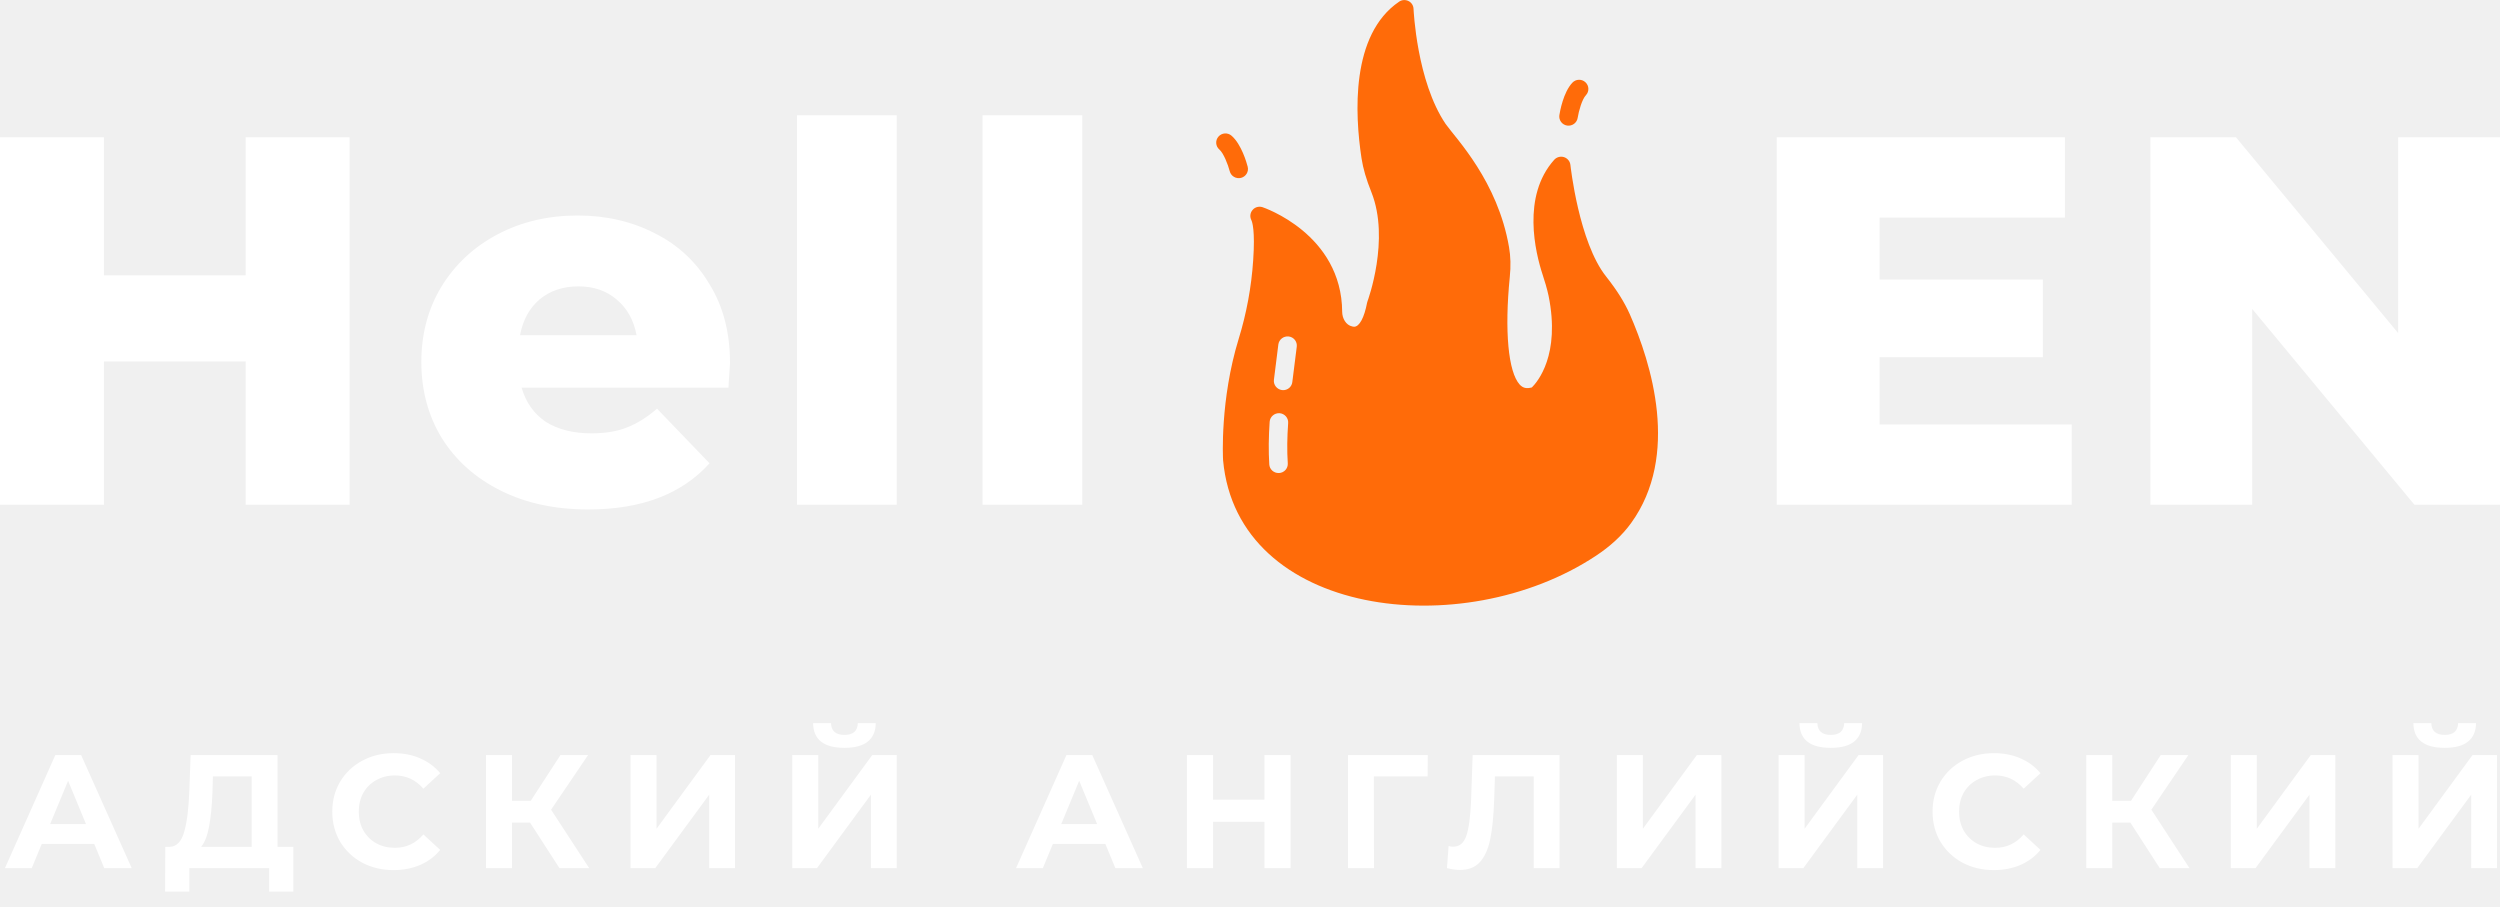
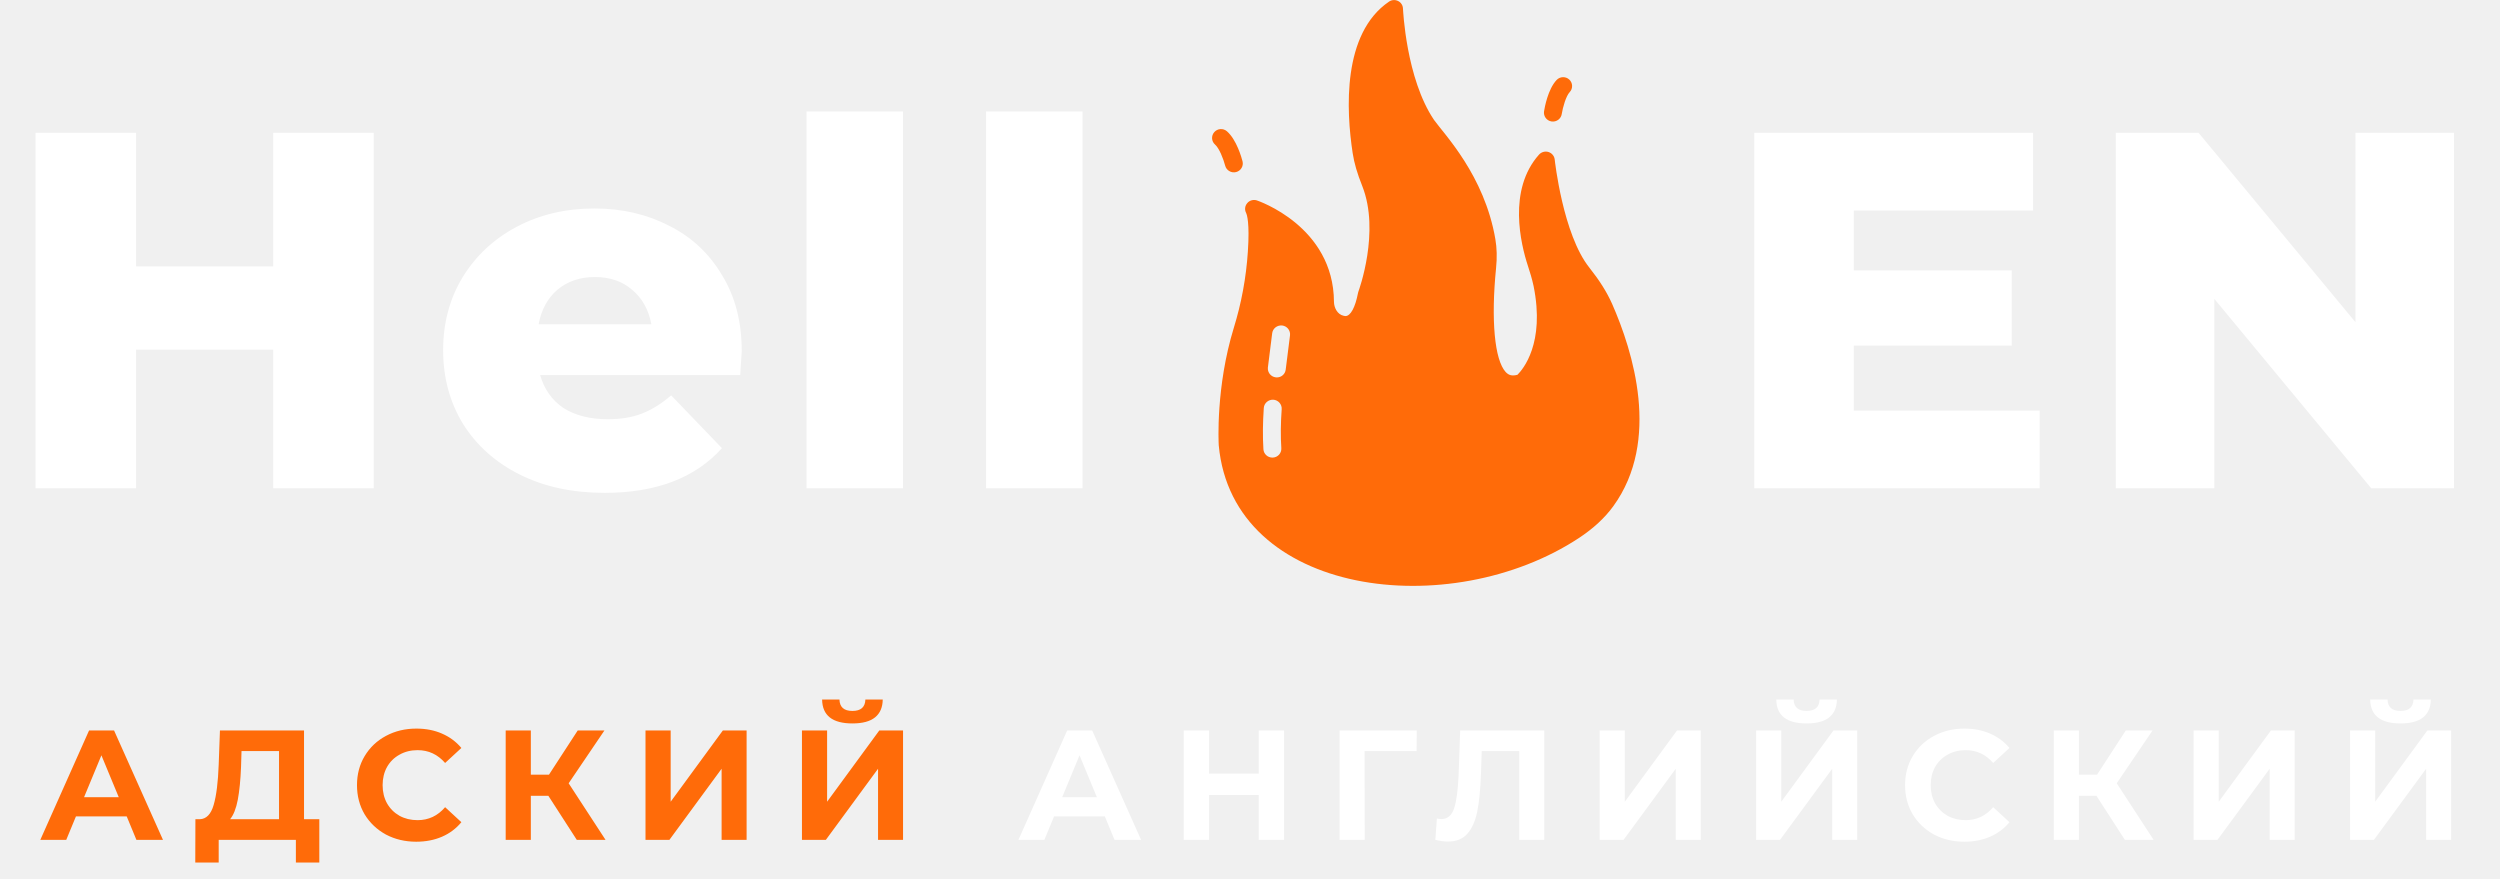
- <svg xmlns="http://www.w3.org/2000/svg" width="80" height="29" viewBox="0 0 80 29" fill="none">
-   <path d="M11.187 4.393V16.152H7.861V11.566H3.326V16.152H0V4.393H3.326V8.811H7.861V4.393H11.187Z" fill="white" />
-   <path d="M23.36 11.617C23.36 11.639 23.343 11.902 23.31 12.406H16.692C16.826 12.876 17.084 13.24 17.464 13.498C17.856 13.744 18.343 13.867 18.926 13.867C19.362 13.867 19.738 13.806 20.051 13.683C20.376 13.559 20.701 13.358 21.025 13.078L22.705 14.825C21.82 15.81 20.527 16.303 18.825 16.303C17.761 16.303 16.826 16.102 16.02 15.698C15.213 15.295 14.586 14.735 14.138 14.019C13.701 13.302 13.483 12.49 13.483 11.583C13.483 10.687 13.696 9.886 14.121 9.181C14.558 8.464 15.157 7.904 15.919 7.501C16.68 7.098 17.537 6.896 18.489 6.896C19.396 6.896 20.219 7.087 20.958 7.467C21.697 7.837 22.28 8.38 22.705 9.097C23.142 9.802 23.36 10.642 23.36 11.617ZM18.506 9.164C18.013 9.164 17.599 9.304 17.263 9.584C16.938 9.864 16.731 10.245 16.641 10.726H20.37C20.281 10.245 20.068 9.864 19.732 9.584C19.407 9.304 18.998 9.164 18.506 9.164Z" fill="white" />
-   <path d="M25.504 3.688H28.695V16.152H25.504V3.688Z" fill="white" />
-   <path d="M31.441 3.688H34.633V16.152H31.441V3.688Z" fill="white" />
-   <path d="M3.016 27.006H1.336L1.016 27.781H0.158L1.77 24.163H2.597L4.215 27.781H3.336L3.016 27.006ZM2.752 26.37L2.179 24.985L1.605 26.37H2.752Z" fill="white" />
-   <path d="M9.387 27.099V28.531H8.612V27.781H6.059V28.531H5.283L5.289 27.099H5.433C5.65 27.092 5.804 26.933 5.893 26.623C5.983 26.313 6.038 25.87 6.059 25.295L6.1 24.163H8.881V27.099H9.387ZM6.798 25.373C6.781 25.803 6.744 26.165 6.689 26.458C6.634 26.747 6.55 26.961 6.436 27.099H8.054V24.845H6.813L6.798 25.373Z" fill="white" />
-   <path d="M12.592 27.843C12.223 27.843 11.889 27.764 11.589 27.605C11.293 27.444 11.059 27.221 10.886 26.939C10.718 26.653 10.633 26.331 10.633 25.972C10.633 25.614 10.718 25.293 10.886 25.011C11.059 24.725 11.293 24.503 11.589 24.344C11.889 24.182 12.225 24.101 12.597 24.101C12.911 24.101 13.193 24.156 13.445 24.267C13.7 24.377 13.914 24.535 14.086 24.742L13.548 25.238C13.304 24.956 13 24.814 12.639 24.814C12.415 24.814 12.215 24.864 12.039 24.964C11.863 25.061 11.725 25.197 11.626 25.373C11.529 25.548 11.481 25.748 11.481 25.972C11.481 26.196 11.529 26.396 11.626 26.572C11.725 26.747 11.863 26.885 12.039 26.985C12.215 27.082 12.415 27.13 12.639 27.13C13 27.13 13.304 26.987 13.548 26.701L14.086 27.197C13.914 27.407 13.7 27.567 13.445 27.678C13.19 27.788 12.906 27.843 12.592 27.843Z" fill="white" />
-   <path d="M16.962 26.324H16.384V27.781H15.552V24.163H16.384V25.626H16.983L17.934 24.163H18.818L17.634 25.91L18.854 27.781H17.903L16.962 26.324Z" fill="white" />
-   <path d="M20.177 24.163H21.009V26.52L22.735 24.163H23.521V27.781H22.694V25.43L20.968 27.781H20.177V24.163Z" fill="white" />
-   <path d="M25.352 24.163H26.184V26.52L27.911 24.163H28.696V27.781H27.869V25.43L26.143 27.781H25.352V24.163ZM27.022 23.931C26.36 23.931 26.026 23.667 26.019 23.14H26.593C26.599 23.391 26.742 23.517 27.022 23.517C27.159 23.517 27.265 23.486 27.337 23.424C27.409 23.359 27.447 23.264 27.451 23.14H28.024C28.021 23.398 27.936 23.595 27.771 23.729C27.606 23.863 27.356 23.931 27.022 23.931Z" fill="white" />
-   <path d="M35.371 27.006H33.692L33.371 27.781H32.513L34.126 24.163H34.953L36.571 27.781H35.692L35.371 27.006ZM35.108 26.37L34.534 24.985L33.96 26.37H35.108Z" fill="white" />
-   <path d="M41.299 24.163V27.781H40.462V26.298H38.818V27.781H37.981V24.163H38.818V25.59H40.462V24.163H41.299Z" fill="white" />
-   <path d="M45.684 24.845H43.963L43.968 27.781H43.136V24.163H45.689L45.684 24.845Z" fill="white" />
-   <path d="M49.906 24.163V27.781H49.079V24.845H47.838L47.813 25.6C47.795 26.113 47.754 26.53 47.688 26.851C47.623 27.168 47.513 27.413 47.358 27.585C47.206 27.754 46.992 27.838 46.717 27.838C46.603 27.838 46.465 27.819 46.303 27.781L46.355 27.073C46.4 27.087 46.45 27.094 46.505 27.094C46.705 27.094 46.844 26.977 46.924 26.742C47.003 26.505 47.053 26.134 47.074 25.631L47.125 24.163H49.906Z" fill="white" />
-   <path d="M51.74 24.163H52.572V26.52L54.298 24.163H55.084V27.781H54.257V25.43L52.531 27.781H51.74V24.163Z" fill="white" />
-   <path d="M56.915 24.163H57.747V26.52L59.474 24.163H60.259V27.781H59.432V25.43L57.706 27.781H56.915V24.163ZM58.585 23.931C57.923 23.931 57.589 23.667 57.582 23.14H58.156C58.162 23.391 58.305 23.517 58.585 23.517C58.722 23.517 58.828 23.486 58.9 23.424C58.972 23.359 59.01 23.264 59.014 23.14H59.587C59.584 23.398 59.499 23.595 59.334 23.729C59.169 23.863 58.919 23.931 58.585 23.931Z" fill="white" />
-   <path d="M63.801 27.843C63.432 27.843 63.098 27.764 62.798 27.605C62.502 27.444 62.268 27.221 62.096 26.939C61.927 26.653 61.842 26.331 61.842 25.972C61.842 25.614 61.927 25.293 62.096 25.011C62.268 24.725 62.502 24.503 62.798 24.344C63.098 24.182 63.434 24.101 63.806 24.101C64.12 24.101 64.403 24.156 64.654 24.267C64.909 24.377 65.123 24.535 65.295 24.742L64.757 25.238C64.513 24.956 64.21 24.814 63.848 24.814C63.624 24.814 63.424 24.864 63.248 24.964C63.072 25.061 62.935 25.197 62.835 25.373C62.738 25.548 62.69 25.748 62.69 25.972C62.69 26.196 62.738 26.396 62.835 26.572C62.935 26.747 63.072 26.885 63.248 26.985C63.424 27.082 63.624 27.13 63.848 27.13C64.21 27.13 64.513 26.987 64.757 26.701L65.295 27.197C65.123 27.407 64.909 27.567 64.654 27.678C64.399 27.788 64.115 27.843 63.801 27.843Z" fill="white" />
-   <path d="M68.172 26.324H67.593V27.781H66.761V24.163H67.593V25.626H68.192L69.143 24.163H70.027L68.844 25.91L70.063 27.781H69.112L68.172 26.324Z" fill="white" />
-   <path d="M71.386 24.163H72.218V26.52L73.944 24.163H74.73V27.781H73.903V25.43L72.177 27.781H71.386V24.163Z" fill="white" />
-   <path d="M76.561 24.163H77.393V26.52L79.12 24.163H79.905V27.781H79.078V25.43L77.352 27.781H76.561V24.163ZM78.231 23.931C77.569 23.931 77.235 23.667 77.228 23.14H77.802C77.809 23.391 77.952 23.517 78.231 23.517C78.368 23.517 78.474 23.486 78.546 23.424C78.618 23.359 78.656 23.264 78.66 23.14H79.233C79.23 23.398 79.145 23.595 78.98 23.729C78.815 23.863 78.565 23.931 78.231 23.931Z" fill="white" />
-   <path d="M66.295 13.582V16.152H56.855V4.393H66.077V6.963H60.147V8.945H65.371V11.431H60.147V13.582H66.295Z" fill="white" />
-   <path d="M80 4.393V16.152H77.262L72.071 9.886V16.152H68.812V4.393H71.551L76.741 10.659V4.393H80Z" fill="white" />
-   <g clip-path="url(#clip0)">
-     <path d="M52.151 10.05C51.979 9.666 51.742 9.287 51.396 8.849C50.522 7.751 50.256 5.302 50.253 5.278C50.241 5.161 50.158 5.064 50.048 5.028C49.936 4.993 49.814 5.026 49.734 5.114C48.692 6.28 49.13 8.08 49.367 8.799C49.432 8.996 49.503 9.228 49.554 9.463C49.939 11.363 49.195 12.223 49.021 12.397C48.852 12.444 48.736 12.42 48.63 12.306C48.263 11.903 48.141 10.585 48.313 8.867C48.349 8.517 48.34 8.203 48.289 7.909C47.927 5.798 46.599 4.443 46.261 3.968C45.331 2.594 45.236 0.306 45.233 0.286C45.23 0.177 45.168 0.08 45.071 0.033C44.976 -0.014 44.86 -0.008 44.771 0.054C43.22 1.108 43.353 3.648 43.569 5.067C43.62 5.396 43.717 5.73 43.886 6.153C44.487 7.666 43.768 9.619 43.762 9.636C43.756 9.654 43.75 9.668 43.747 9.686C43.655 10.168 43.501 10.456 43.329 10.456C43.312 10.456 43.294 10.453 43.273 10.447C43.063 10.403 42.953 10.18 42.95 9.986C42.938 7.481 40.424 6.638 40.398 6.629C40.285 6.594 40.161 6.626 40.084 6.717C40.004 6.808 39.989 6.934 40.042 7.04C40.072 7.102 40.167 7.372 40.102 8.326C40.045 9.184 39.888 10.033 39.637 10.846C39.039 12.796 39.133 14.643 39.139 14.731C39.599 19.733 46.792 20.609 51.061 17.791C51.529 17.483 51.911 17.131 52.192 16.743C53.767 14.57 52.841 11.618 52.151 10.05ZM41.209 14.828C41.218 14.99 41.094 15.128 40.931 15.137H40.913C40.756 15.137 40.626 15.016 40.617 14.861C40.59 14.432 40.596 13.982 40.629 13.495C40.641 13.334 40.783 13.213 40.946 13.222C41.108 13.234 41.233 13.375 41.221 13.536C41.188 14 41.182 14.423 41.209 14.828ZM41.354 12.226C41.337 12.376 41.209 12.485 41.061 12.485C41.049 12.485 41.037 12.485 41.023 12.482C40.863 12.461 40.747 12.317 40.765 12.156L40.907 11.022C40.928 10.864 41.073 10.749 41.239 10.767C41.402 10.787 41.517 10.934 41.496 11.096L41.354 12.226Z" fill="#FF6B09" />
-     <path d="M50.147 4.018C49.986 3.993 49.875 3.843 49.9 3.683C49.919 3.564 50.026 2.953 50.316 2.646C50.428 2.527 50.615 2.521 50.734 2.632C50.854 2.743 50.86 2.929 50.748 3.048C50.625 3.178 50.52 3.55 50.485 3.773C50.46 3.931 50.311 4.042 50.147 4.018Z" fill="#FF6B09" />
-     <path d="M39.352 5.481C39.295 5.262 39.155 4.902 39.019 4.784C38.896 4.677 38.884 4.492 38.992 4.37C39.099 4.248 39.286 4.235 39.41 4.343C39.729 4.62 39.896 5.218 39.926 5.335C39.966 5.492 39.871 5.651 39.713 5.692C39.551 5.732 39.392 5.635 39.352 5.481Z" fill="#FF6B09" />
-   </g>
-   <defs>
-     <clipPath id="clip0">
-       <rect width="14.214" height="19.382" fill="white" transform="translate(38.8809)" />
-     </clipPath>
-   </defs>
+ <svg xmlns="http://www.w3.org/2000/svg" width="128" height="45" viewBox="0 0 128 45" fill="none">
+   <path d="M19.136 6.8V25H13.988V17.902H6.968V25H1.82V6.8H6.968V13.638H13.988V6.8H19.136ZM37.977 17.98C37.977 18.015 37.951 18.422 37.899 19.202H27.655C27.863 19.93 28.262 20.493 28.851 20.892C29.458 21.273 30.212 21.464 31.113 21.464C31.789 21.464 32.37 21.369 32.855 21.178C33.358 20.987 33.861 20.675 34.363 20.242L36.963 22.946C35.594 24.471 33.592 25.234 30.957 25.234C29.311 25.234 27.863 24.922 26.615 24.298C25.367 23.674 24.397 22.807 23.703 21.698C23.027 20.589 22.689 19.332 22.689 17.928C22.689 16.541 23.019 15.302 23.677 14.21C24.353 13.101 25.281 12.234 26.459 11.61C27.638 10.986 28.964 10.674 30.437 10.674C31.841 10.674 33.115 10.969 34.259 11.558C35.403 12.13 36.305 12.971 36.963 14.08C37.639 15.172 37.977 16.472 37.977 17.98ZM30.463 14.184C29.701 14.184 29.059 14.401 28.539 14.834C28.037 15.267 27.716 15.857 27.577 16.602H33.349C33.211 15.857 32.881 15.267 32.361 14.834C31.859 14.401 31.226 14.184 30.463 14.184ZM41.295 5.708H46.235V25H41.295V5.708ZM50.485 5.708H55.425V25H50.485V5.708Z" fill="white" />
+   <path d="M6.488 41.8H3.888L3.392 43H2.064L4.56 37.4H5.84L8.344 43H6.984L6.488 41.8ZM6.08 40.816L5.192 38.672L4.304 40.816H6.08ZM16.349 41.944V44.16H15.149V43H11.197V44.16H9.998L10.005 41.944H10.229C10.566 41.933 10.803 41.688 10.941 41.208C11.08 40.728 11.165 40.043 11.197 39.152L11.261 37.4H15.566V41.944H16.349ZM12.341 39.272C12.315 39.939 12.259 40.499 12.174 40.952C12.088 41.4 11.957 41.731 11.781 41.944H14.286V38.456H12.366L12.341 39.272ZM21.31 43.096C20.739 43.096 20.222 42.973 19.758 42.728C19.299 42.477 18.937 42.133 18.67 41.696C18.409 41.253 18.278 40.755 18.278 40.2C18.278 39.645 18.409 39.149 18.67 38.712C18.937 38.269 19.299 37.925 19.758 37.68C20.222 37.429 20.742 37.304 21.318 37.304C21.803 37.304 22.241 37.389 22.63 37.56C23.025 37.731 23.355 37.976 23.622 38.296L22.79 39.064C22.411 38.627 21.942 38.408 21.382 38.408C21.035 38.408 20.726 38.485 20.454 38.64C20.182 38.789 19.969 39 19.814 39.272C19.665 39.544 19.59 39.853 19.59 40.2C19.59 40.547 19.665 40.856 19.814 41.128C19.969 41.4 20.182 41.613 20.454 41.768C20.726 41.917 21.035 41.992 21.382 41.992C21.942 41.992 22.411 41.771 22.79 41.328L23.622 42.096C23.355 42.421 23.025 42.669 22.63 42.84C22.235 43.011 21.795 43.096 21.31 43.096ZM28.075 40.744H27.179V43H25.891V37.4H27.179V39.664H28.107L29.579 37.4H30.947L29.115 40.104L31.003 43H29.531L28.075 40.744ZM33.05 37.4H34.338V41.048L37.01 37.4H38.226V43H36.946V39.36L34.274 43H33.05V37.4ZM41.06 37.4H42.348V41.048L45.02 37.4H46.236V43H44.956V39.36L42.284 43H41.06V37.4ZM43.644 37.04C42.62 37.04 42.103 36.632 42.092 35.816H42.98C42.991 36.205 43.212 36.4 43.644 36.4C43.857 36.4 44.02 36.352 44.132 36.256C44.244 36.155 44.303 36.008 44.308 35.816H45.196C45.191 36.216 45.06 36.52 44.804 36.728C44.548 36.936 44.161 37.04 43.644 37.04Z" fill="#FF6B09" />
+   <path d="M56.568 41.8H53.968L53.472 43H52.144L54.64 37.4H55.92L58.424 43H57.064L56.568 41.8ZM56.16 40.816L55.272 38.672L54.384 40.816H56.16ZM65.743 37.4V43H64.447V40.704H61.903V43H60.607V37.4H61.903V39.608H64.447V37.4H65.743ZM72.53 38.456H69.866L69.874 43H68.586V37.4H72.538L72.53 38.456ZM79.065 37.4V43H77.785V38.456H75.865L75.825 39.624C75.798 40.419 75.734 41.064 75.633 41.56C75.531 42.051 75.361 42.429 75.121 42.696C74.886 42.957 74.555 43.088 74.129 43.088C73.953 43.088 73.739 43.059 73.489 43L73.569 41.904C73.638 41.925 73.715 41.936 73.801 41.936C74.11 41.936 74.326 41.755 74.449 41.392C74.571 41.024 74.649 40.451 74.681 39.672L74.761 37.4H79.065ZM81.903 37.4H83.191V41.048L85.863 37.4H87.079V43H85.799V39.36L83.127 43H81.903V37.4ZM89.913 37.4H91.201V41.048L93.874 37.4H95.09V43H93.809V39.36L91.138 43H89.913V37.4ZM92.498 37.04C91.474 37.04 90.956 36.632 90.945 35.816H91.834C91.844 36.205 92.066 36.4 92.498 36.4C92.711 36.4 92.874 36.352 92.986 36.256C93.097 36.155 93.156 36.008 93.162 35.816H94.049C94.044 36.216 93.913 36.52 93.657 36.728C93.401 36.936 93.015 37.04 92.498 37.04ZM100.572 43.096C100.001 43.096 99.484 42.973 99.02 42.728C98.561 42.477 98.198 42.133 97.932 41.696C97.671 41.253 97.54 40.755 97.54 40.2C97.54 39.645 97.671 39.149 97.932 38.712C98.198 38.269 98.561 37.925 99.02 37.68C99.484 37.429 100.004 37.304 100.58 37.304C101.065 37.304 101.502 37.389 101.892 37.56C102.286 37.731 102.617 37.976 102.884 38.296L102.052 39.064C101.673 38.627 101.204 38.408 100.644 38.408C100.297 38.408 99.988 38.485 99.716 38.64C99.444 38.789 99.231 39 99.076 39.272C98.927 39.544 98.852 39.853 98.852 40.2C98.852 40.547 98.927 40.856 99.076 41.128C99.231 41.4 99.444 41.613 99.716 41.768C99.988 41.917 100.297 41.992 100.644 41.992C101.204 41.992 101.673 41.771 102.052 41.328L102.884 42.096C102.617 42.421 102.286 42.669 101.892 42.84C101.497 43.011 101.057 43.096 100.572 43.096ZM107.337 40.744H106.441V43H105.153V37.4H106.441V39.664H107.369L108.841 37.4H110.209L108.377 40.104L110.265 43H108.793L107.337 40.744ZM112.312 37.4H113.6V41.048L116.272 37.4H117.488V43H116.208V39.36L113.536 43H112.312V37.4ZM120.322 37.4H121.61V41.048L124.282 37.4H125.498V43H124.218V39.36L121.546 43H120.322V37.4ZM122.906 37.04C121.882 37.04 121.365 36.632 121.354 35.816H122.242C122.253 36.205 122.474 36.4 122.906 36.4C123.119 36.4 123.282 36.352 123.394 36.256C123.506 36.155 123.565 36.008 123.57 35.816H124.458C124.453 36.216 124.322 36.52 124.066 36.728C123.81 36.936 123.423 37.04 122.906 37.04Z" fill="white" />
+   <path d="M104.432 21.022V25H89.82V6.8H104.094V10.778H94.916V13.846H103.002V17.694H94.916V21.022H104.432ZM125.645 6.8V25H121.407L113.373 15.302V25H108.329V6.8H112.567L120.601 16.498V6.8H125.645Z" fill="white" />
+   <path d="M82.539 15.556C82.273 14.96 81.907 14.374 81.371 13.697C80.018 11.997 79.606 8.206 79.601 8.169C79.583 7.988 79.455 7.838 79.285 7.783C79.111 7.729 78.923 7.779 78.799 7.915C77.186 9.719 77.864 12.506 78.231 13.619C78.332 13.924 78.442 14.283 78.52 14.647C79.115 17.588 77.965 18.919 77.695 19.188C77.433 19.26 77.255 19.224 77.09 19.047C76.521 18.424 76.333 16.383 76.599 13.724C76.654 13.183 76.64 12.697 76.562 12.242C76.002 8.974 73.946 6.877 73.423 6.142C71.984 4.015 71.837 0.474 71.832 0.442C71.828 0.274 71.732 0.124 71.58 0.051C71.434 -0.021 71.255 -0.012 71.118 0.083C68.716 1.715 68.922 5.647 69.257 7.842C69.335 8.351 69.486 8.869 69.747 9.524C70.677 11.865 69.564 14.888 69.555 14.915C69.545 14.942 69.536 14.965 69.532 14.992C69.39 15.738 69.151 16.183 68.885 16.183C68.858 16.183 68.83 16.178 68.798 16.169C68.473 16.101 68.303 15.756 68.299 15.456C68.28 11.579 64.389 10.274 64.348 10.26C64.174 10.206 63.981 10.256 63.862 10.397C63.738 10.538 63.715 10.733 63.798 10.897C63.844 10.992 63.99 11.41 63.89 12.888C63.803 14.215 63.56 15.528 63.17 16.788C62.244 19.806 62.391 22.665 62.4 22.801C63.112 30.543 74.245 31.899 80.853 27.538C81.577 27.06 82.168 26.515 82.603 25.915C85.042 22.551 83.607 17.983 82.539 15.556ZM65.604 22.951C65.618 23.201 65.425 23.415 65.173 23.428H65.145C64.903 23.428 64.701 23.242 64.687 23.001C64.646 22.338 64.655 21.642 64.706 20.888C64.724 20.638 64.944 20.451 65.196 20.465C65.448 20.483 65.641 20.701 65.622 20.951C65.572 21.669 65.562 22.324 65.604 22.951ZM65.828 18.924C65.801 19.156 65.604 19.324 65.375 19.324C65.356 19.324 65.338 19.324 65.315 19.32C65.067 19.288 64.889 19.065 64.916 18.815L65.136 17.06C65.168 16.815 65.393 16.638 65.65 16.665C65.902 16.697 66.08 16.924 66.048 17.174L65.828 18.924Z" fill="#FF6B09" />
+   <path d="M79.438 6.219C79.188 6.18 79.017 5.949 79.055 5.701C79.084 5.516 79.25 4.57 79.699 4.095C79.872 3.912 80.162 3.902 80.347 4.074C80.532 4.246 80.541 4.534 80.368 4.717C80.178 4.918 80.016 5.494 79.961 5.839C79.923 6.084 79.692 6.257 79.438 6.219Z" fill="#FF6B09" />
+   <path d="M62.729 8.483C62.642 8.145 62.424 7.587 62.214 7.405C62.024 7.24 62.005 6.952 62.172 6.764C62.338 6.575 62.628 6.555 62.819 6.722C63.312 7.151 63.571 8.076 63.617 8.257C63.68 8.5 63.532 8.747 63.288 8.81C63.037 8.872 62.792 8.722 62.729 8.483Z" fill="#FF6B09" />
</svg>
